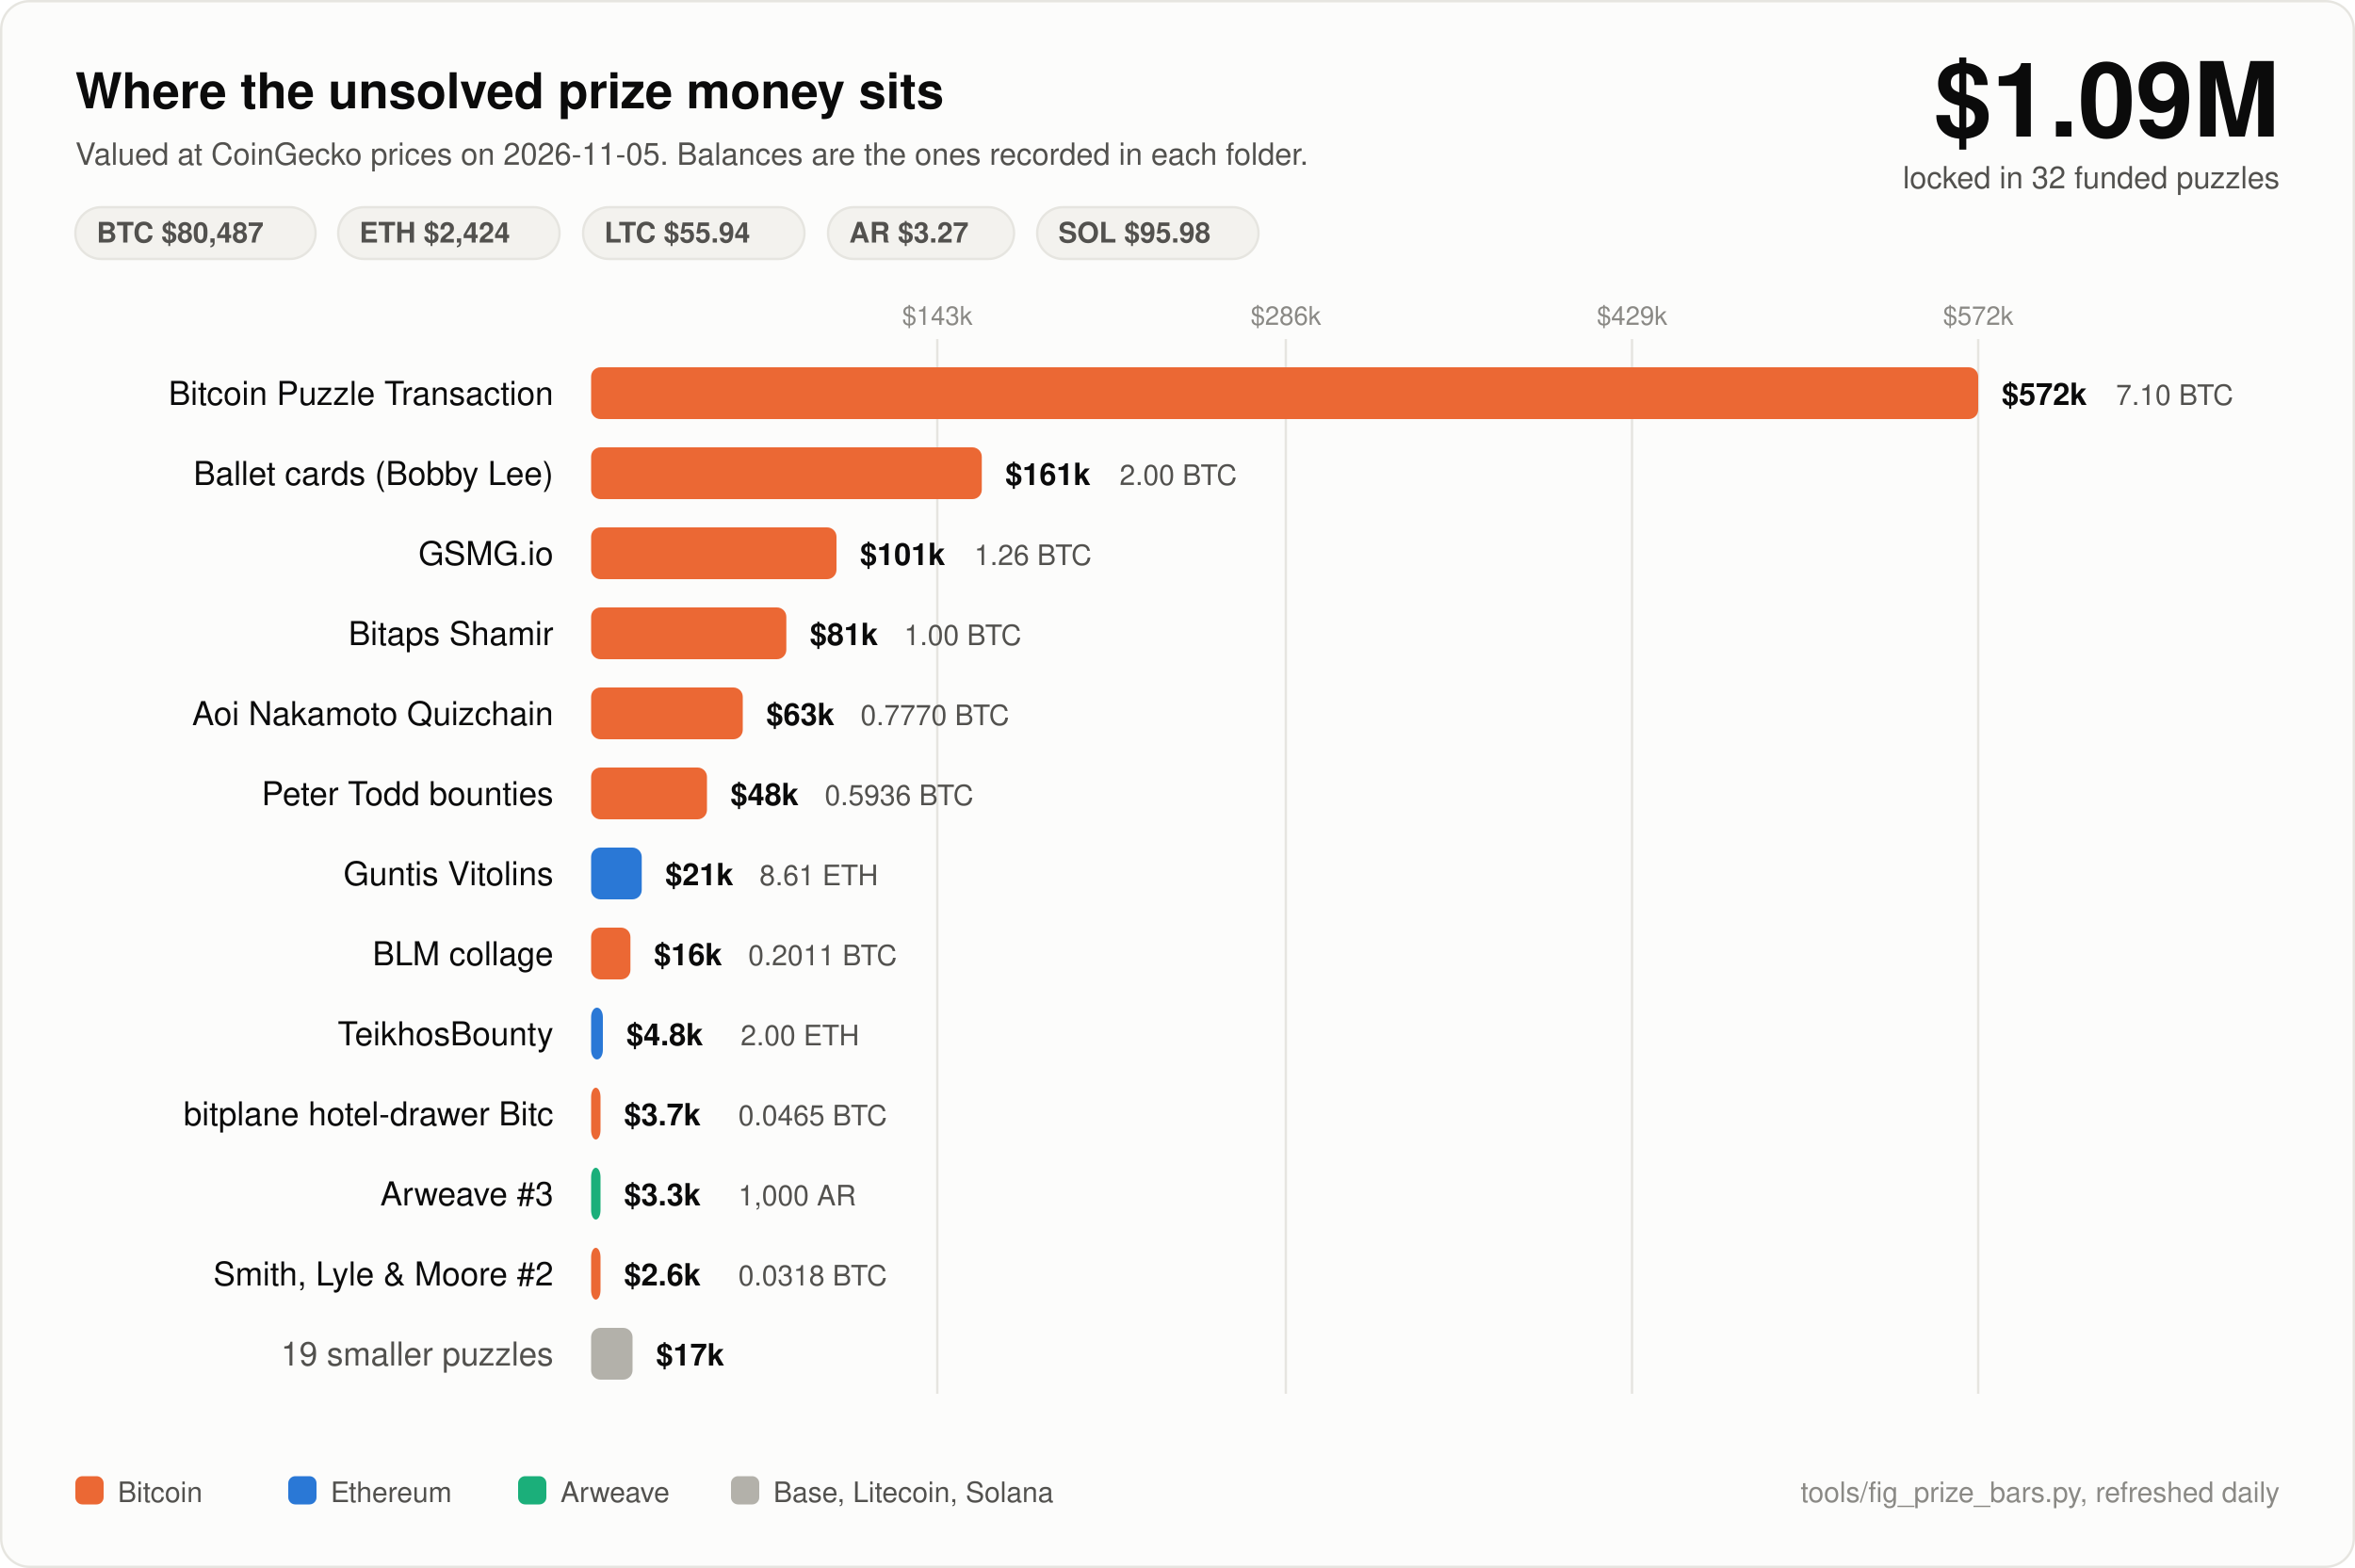
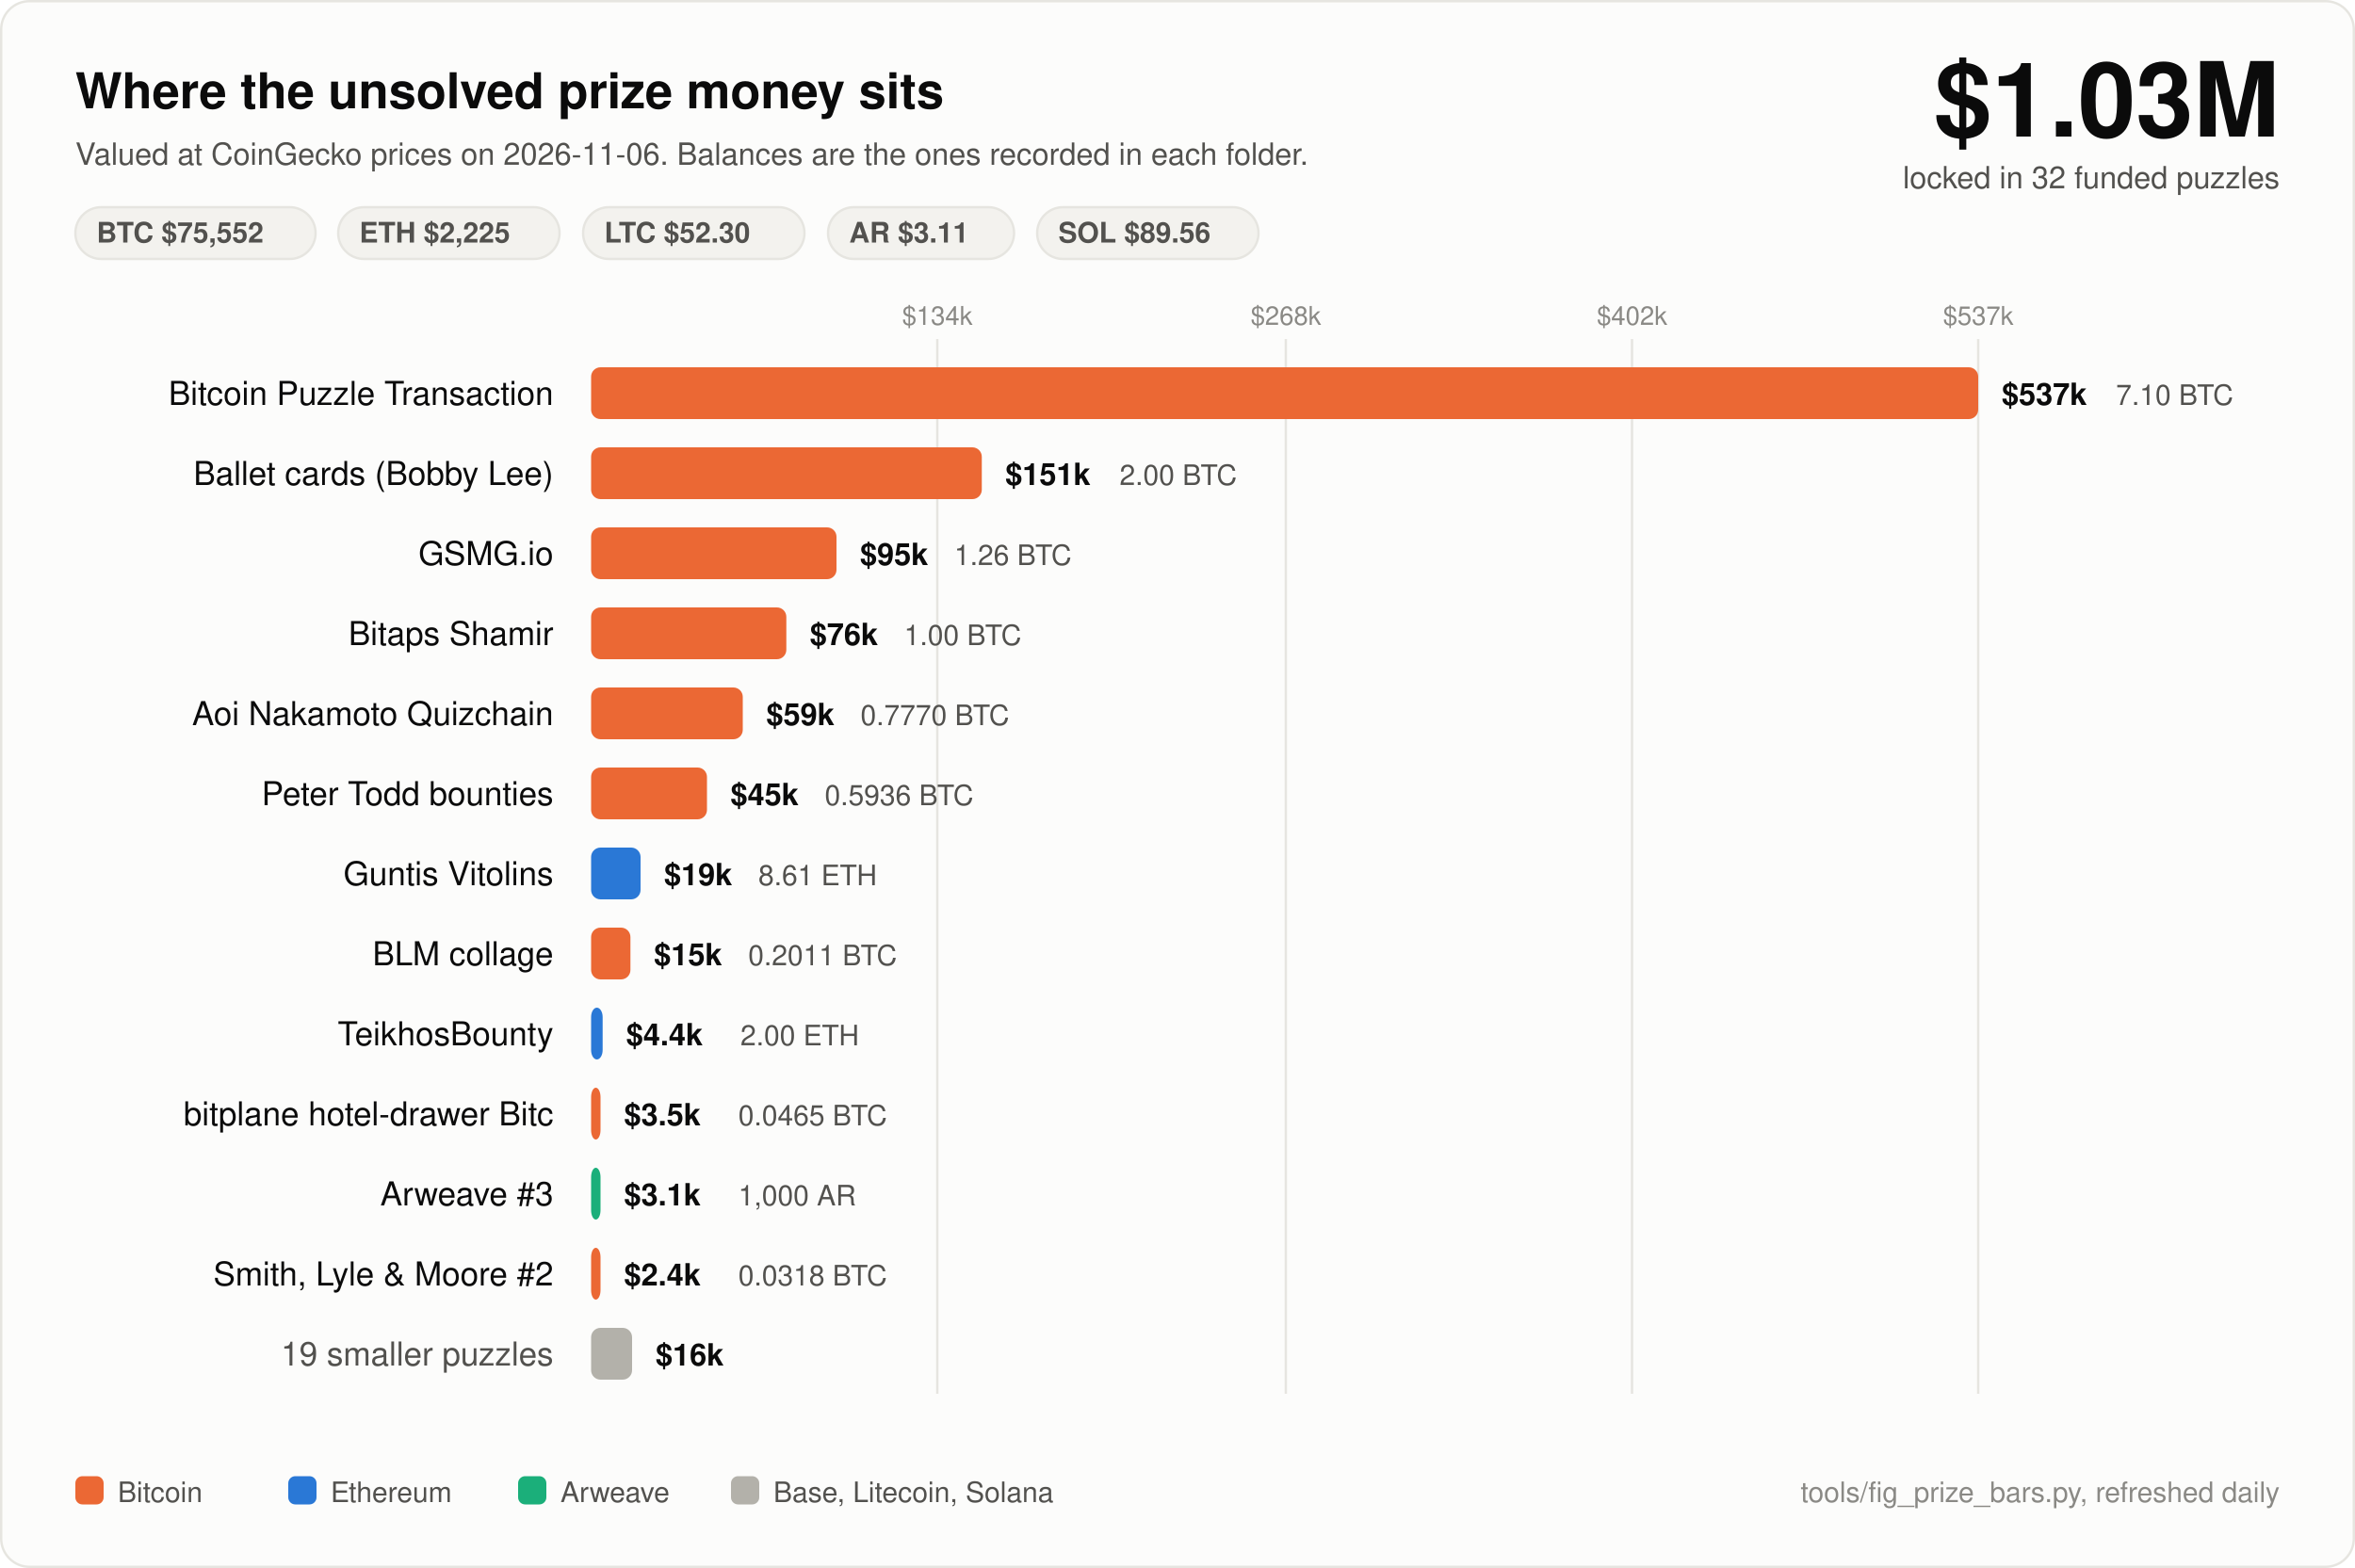
<svg xmlns="http://www.w3.org/2000/svg" width="1000" height="666" viewBox="0 0 1000 666" font-family="ui-sans-serif, -apple-system, Segoe UI, Helvetica, Arial, sans-serif">
  <rect x="0.5" y="0.5" width="999" height="665" rx="12" fill="#fcfcfb" stroke="#e6e5e0" />
  <text x="32" y="46" fill="#0b0b0b" font-size="21" font-weight="700">Where the unsolved prize money sits</text>
-   <text x="32" y="70" fill="#52514e" font-size="13">Valued at CoinGecko prices on 2026-11-05. Balances are the ones recorded in each folder.</text>
-   <text x="968" y="58" fill="#0b0b0b" font-size="44" font-weight="700" text-anchor="end">$1.09M</text>
+   <text x="32" y="70" fill="#52514e" font-size="13">Valued at CoinGecko prices on 2026-11-06. Balances are the ones recorded in each folder.</text>
+   <text x="968" y="58" fill="#0b0b0b" font-size="44" font-weight="700" text-anchor="end">$1.03M</text>
  <text x="968" y="80" fill="#52514e" font-size="13" text-anchor="end">locked in 32 funded puzzles</text>
  <rect x="32" y="88" width="102" height="22" rx="11" fill="#f3f2ee" stroke="#e6e5e0" />
-   <text x="41" y="103" fill="#52514e" font-size="12" font-weight="600">BTC $80,487</text>
+   <text x="41" y="103" fill="#52514e" font-size="12" font-weight="600">BTC $75,552</text>
  <rect x="143.6" y="88" width="94" height="22" rx="11" fill="#f3f2ee" stroke="#e6e5e0" />
-   <text x="152.6" y="103" fill="#52514e" font-size="12" font-weight="600">ETH $2,424</text>
+   <text x="152.6" y="103" fill="#52514e" font-size="12" font-weight="600">ETH $2,225</text>
  <rect x="247.6" y="88" width="94" height="22" rx="11" fill="#f3f2ee" stroke="#e6e5e0" />
-   <text x="256.6" y="103" fill="#52514e" font-size="12" font-weight="600">LTC $55.94</text>
+   <text x="256.6" y="103" fill="#52514e" font-size="12" font-weight="600">LTC $52.30</text>
  <rect x="351.6" y="88" width="79" height="22" rx="11" fill="#f3f2ee" stroke="#e6e5e0" />
-   <text x="360.6" y="103" fill="#52514e" font-size="12" font-weight="600">AR $3.27</text>
+   <text x="360.6" y="103" fill="#52514e" font-size="12" font-weight="600">AR $3.11</text>
  <rect x="440.4" y="88" width="94" height="22" rx="11" fill="#f3f2ee" stroke="#e6e5e0" />
-   <text x="449.4" y="103" fill="#52514e" font-size="12" font-weight="600">SOL $95.98</text>
+   <text x="449.4" y="103" fill="#52514e" font-size="12" font-weight="600">SOL $89.56</text>
  <line x1="398" y1="144" x2="398" y2="592" stroke="#e6e5e0" stroke-width="1" />
-   <text x="398" y="138" fill="#8a8985" font-size="11" text-anchor="middle">$143k</text>
+   <text x="398" y="138" fill="#8a8985" font-size="11" text-anchor="middle">$134k</text>
  <line x1="546" y1="144" x2="546" y2="592" stroke="#e6e5e0" stroke-width="1" />
-   <text x="546" y="138" fill="#8a8985" font-size="11" text-anchor="middle">$286k</text>
+   <text x="546" y="138" fill="#8a8985" font-size="11" text-anchor="middle">$268k</text>
  <line x1="693" y1="144" x2="693" y2="592" stroke="#e6e5e0" stroke-width="1" />
-   <text x="693" y="138" fill="#8a8985" font-size="11" text-anchor="middle">$429k</text>
+   <text x="693" y="138" fill="#8a8985" font-size="11" text-anchor="middle">$402k</text>
  <line x1="840" y1="144" x2="840" y2="592" stroke="#e6e5e0" stroke-width="1" />
-   <text x="840" y="138" fill="#8a8985" font-size="11" text-anchor="middle">$572k</text>
+   <text x="840" y="138" fill="#8a8985" font-size="11" text-anchor="middle">$537k</text>
  <text x="235" y="172" fill="#0b0b0b" font-size="14" text-anchor="end">Bitcoin Puzzle Transaction</text>
  <rect x="251" y="156" width="589.0" height="22" rx="4" fill="#eb6834" />
-   <text x="850.0" y="172" fill="#0b0b0b" font-size="13" font-weight="600">$572k</text>
+   <text x="850.0" y="172" fill="#0b0b0b" font-size="13" font-weight="600">$537k</text>
  <text x="898.5" y="172" fill="#52514e" font-size="12">7.10 BTC</text>
  <text x="235" y="206" fill="#0b0b0b" font-size="14" text-anchor="end">Ballet cards (Bobby Lee)</text>
  <rect x="251" y="190" width="165.9" height="22" rx="4" fill="#eb6834" />
-   <text x="426.9" y="206" fill="#0b0b0b" font-size="13" font-weight="600">$161k</text>
+   <text x="426.9" y="206" fill="#0b0b0b" font-size="13" font-weight="600">$151k</text>
  <text x="475.4" y="206" fill="#52514e" font-size="12">2.00 BTC</text>
  <text x="235" y="240" fill="#0b0b0b" font-size="14" text-anchor="end">GSMG.io</text>
  <rect x="251" y="224" width="104.2" height="22" rx="4" fill="#eb6834" />
-   <text x="365.2" y="240" fill="#0b0b0b" font-size="13" font-weight="600">$101k</text>
-   <text x="413.7" y="240" fill="#52514e" font-size="12">1.26 BTC</text>
+   <text x="365.2" y="240" fill="#0b0b0b" font-size="13" font-weight="600">$95k</text>
+   <text x="405.2" y="240" fill="#52514e" font-size="12">1.26 BTC</text>
  <text x="235" y="274" fill="#0b0b0b" font-size="14" text-anchor="end">Bitaps Shamir</text>
  <rect x="251" y="258" width="82.9" height="22" rx="4" fill="#eb6834" />
-   <text x="343.9" y="274" fill="#0b0b0b" font-size="13" font-weight="600">$81k</text>
+   <text x="343.9" y="274" fill="#0b0b0b" font-size="13" font-weight="600">$76k</text>
  <text x="383.9" y="274" fill="#52514e" font-size="12">1.00 BTC</text>
  <text x="235" y="308" fill="#0b0b0b" font-size="14" text-anchor="end">Aoi Nakamoto Quizchain</text>
  <rect x="251" y="292" width="64.4" height="22" rx="4" fill="#eb6834" />
-   <text x="325.4" y="308" fill="#0b0b0b" font-size="13" font-weight="600">$63k</text>
+   <text x="325.4" y="308" fill="#0b0b0b" font-size="13" font-weight="600">$59k</text>
  <text x="365.4" y="308" fill="#52514e" font-size="12">0.7770 BTC</text>
  <text x="235" y="342" fill="#0b0b0b" font-size="14" text-anchor="end">Peter Todd bounties</text>
  <rect x="251" y="326" width="49.2" height="22" rx="4" fill="#eb6834" />
-   <text x="310.2" y="342" fill="#0b0b0b" font-size="13" font-weight="600">$48k</text>
+   <text x="310.2" y="342" fill="#0b0b0b" font-size="13" font-weight="600">$45k</text>
  <text x="350.2" y="342" fill="#52514e" font-size="12">0.5936 BTC</text>
  <text x="235" y="376" fill="#0b0b0b" font-size="14" text-anchor="end">Guntis Vitolins</text>
-   <rect x="251" y="360" width="21.5" height="22" rx="4" fill="#2a78d6" />
-   <text x="282.5" y="376" fill="#0b0b0b" font-size="13" font-weight="600">$21k</text>
-   <text x="322.5" y="376" fill="#52514e" font-size="12">8.61 ETH</text>
+   <rect x="251" y="360" width="21.0" height="22" rx="4" fill="#2a78d6" />
+   <text x="282.0" y="376" fill="#0b0b0b" font-size="13" font-weight="600">$19k</text>
+   <text x="322.0" y="376" fill="#52514e" font-size="12">8.61 ETH</text>
  <text x="235" y="410" fill="#0b0b0b" font-size="14" text-anchor="end">BLM collage</text>
  <rect x="251" y="394" width="16.7" height="22" rx="4" fill="#eb6834" />
-   <text x="277.7" y="410" fill="#0b0b0b" font-size="13" font-weight="600">$16k</text>
+   <text x="277.7" y="410" fill="#0b0b0b" font-size="13" font-weight="600">$15k</text>
  <text x="317.7" y="410" fill="#52514e" font-size="12">0.2011 BTC</text>
  <text x="235" y="444" fill="#0b0b0b" font-size="14" text-anchor="end">TeikhosBounty</text>
-   <rect x="251" y="428" width="5.0" height="22" rx="4" fill="#2a78d6" />
-   <text x="266.0" y="444" fill="#0b0b0b" font-size="13" font-weight="600">$4.8k</text>
-   <text x="314.5" y="444" fill="#52514e" font-size="12">2.00 ETH</text>
+   <rect x="251" y="428" width="4.9" height="22" rx="4" fill="#2a78d6" />
+   <text x="265.9" y="444" fill="#0b0b0b" font-size="13" font-weight="600">$4.4k</text>
+   <text x="314.4" y="444" fill="#52514e" font-size="12">2.00 ETH</text>
  <text x="235" y="478" fill="#0b0b0b" font-size="14" text-anchor="end">bitplane hotel-drawer Bitc</text>
  <rect x="251" y="462" width="4.0" height="22" rx="4" fill="#eb6834" />
-   <text x="265.0" y="478" fill="#0b0b0b" font-size="13" font-weight="600">$3.7k</text>
+   <text x="265.0" y="478" fill="#0b0b0b" font-size="13" font-weight="600">$3.5k</text>
  <text x="313.5" y="478" fill="#52514e" font-size="12">0.0465 BTC</text>
  <text x="235" y="512" fill="#0b0b0b" font-size="14" text-anchor="end">Arweave #3</text>
  <rect x="251" y="496" width="4.0" height="22" rx="4" fill="#1baf7a" />
-   <text x="265.0" y="512" fill="#0b0b0b" font-size="13" font-weight="600">$3.3k</text>
+   <text x="265.0" y="512" fill="#0b0b0b" font-size="13" font-weight="600">$3.1k</text>
  <text x="313.5" y="512" fill="#52514e" font-size="12">1,000 AR</text>
  <text x="235" y="546" fill="#0b0b0b" font-size="14" text-anchor="end">Smith, Lyle &amp; Moore #2</text>
  <rect x="251" y="530" width="4.0" height="22" rx="4" fill="#eb6834" />
-   <text x="265.0" y="546" fill="#0b0b0b" font-size="13" font-weight="600">$2.6k</text>
+   <text x="265.0" y="546" fill="#0b0b0b" font-size="13" font-weight="600">$2.4k</text>
  <text x="313.5" y="546" fill="#52514e" font-size="12">0.0318 BTC</text>
  <text x="235" y="580" fill="#52514e" font-size="14" text-anchor="end">19 smaller puzzles</text>
-   <rect x="251" y="564" width="17.6" height="22" rx="4" fill="#b3b1aa" />
-   <text x="278.6" y="580" fill="#0b0b0b" font-size="13" font-weight="600">$17k</text>
+   <rect x="251" y="564" width="17.4" height="22" rx="4" fill="#b3b1aa" />
+   <text x="278.4" y="580" fill="#0b0b0b" font-size="13" font-weight="600">$16k</text>
  <rect x="32" y="627" width="12" height="12" rx="3" fill="#eb6834" />
  <text x="50" y="638" fill="#52514e" font-size="12">Bitcoin</text>
  <rect x="122.4" y="627" width="12" height="12" rx="3" fill="#2a78d6" />
  <text x="140.4" y="638" fill="#52514e" font-size="12">Ethereum</text>
  <rect x="220.0" y="627" width="12" height="12" rx="3" fill="#1baf7a" />
  <text x="238.0" y="638" fill="#52514e" font-size="12">Arweave</text>
  <rect x="310.4" y="627" width="12" height="12" rx="3" fill="#b3b1aa" />
  <text x="328.4" y="638" fill="#52514e" font-size="12">Base, Litecoin, Solana</text>
  <text x="968" y="638" fill="#8a8985" font-size="12" text-anchor="end">tools/fig_prize_bars.py, refreshed daily</text>
</svg>
